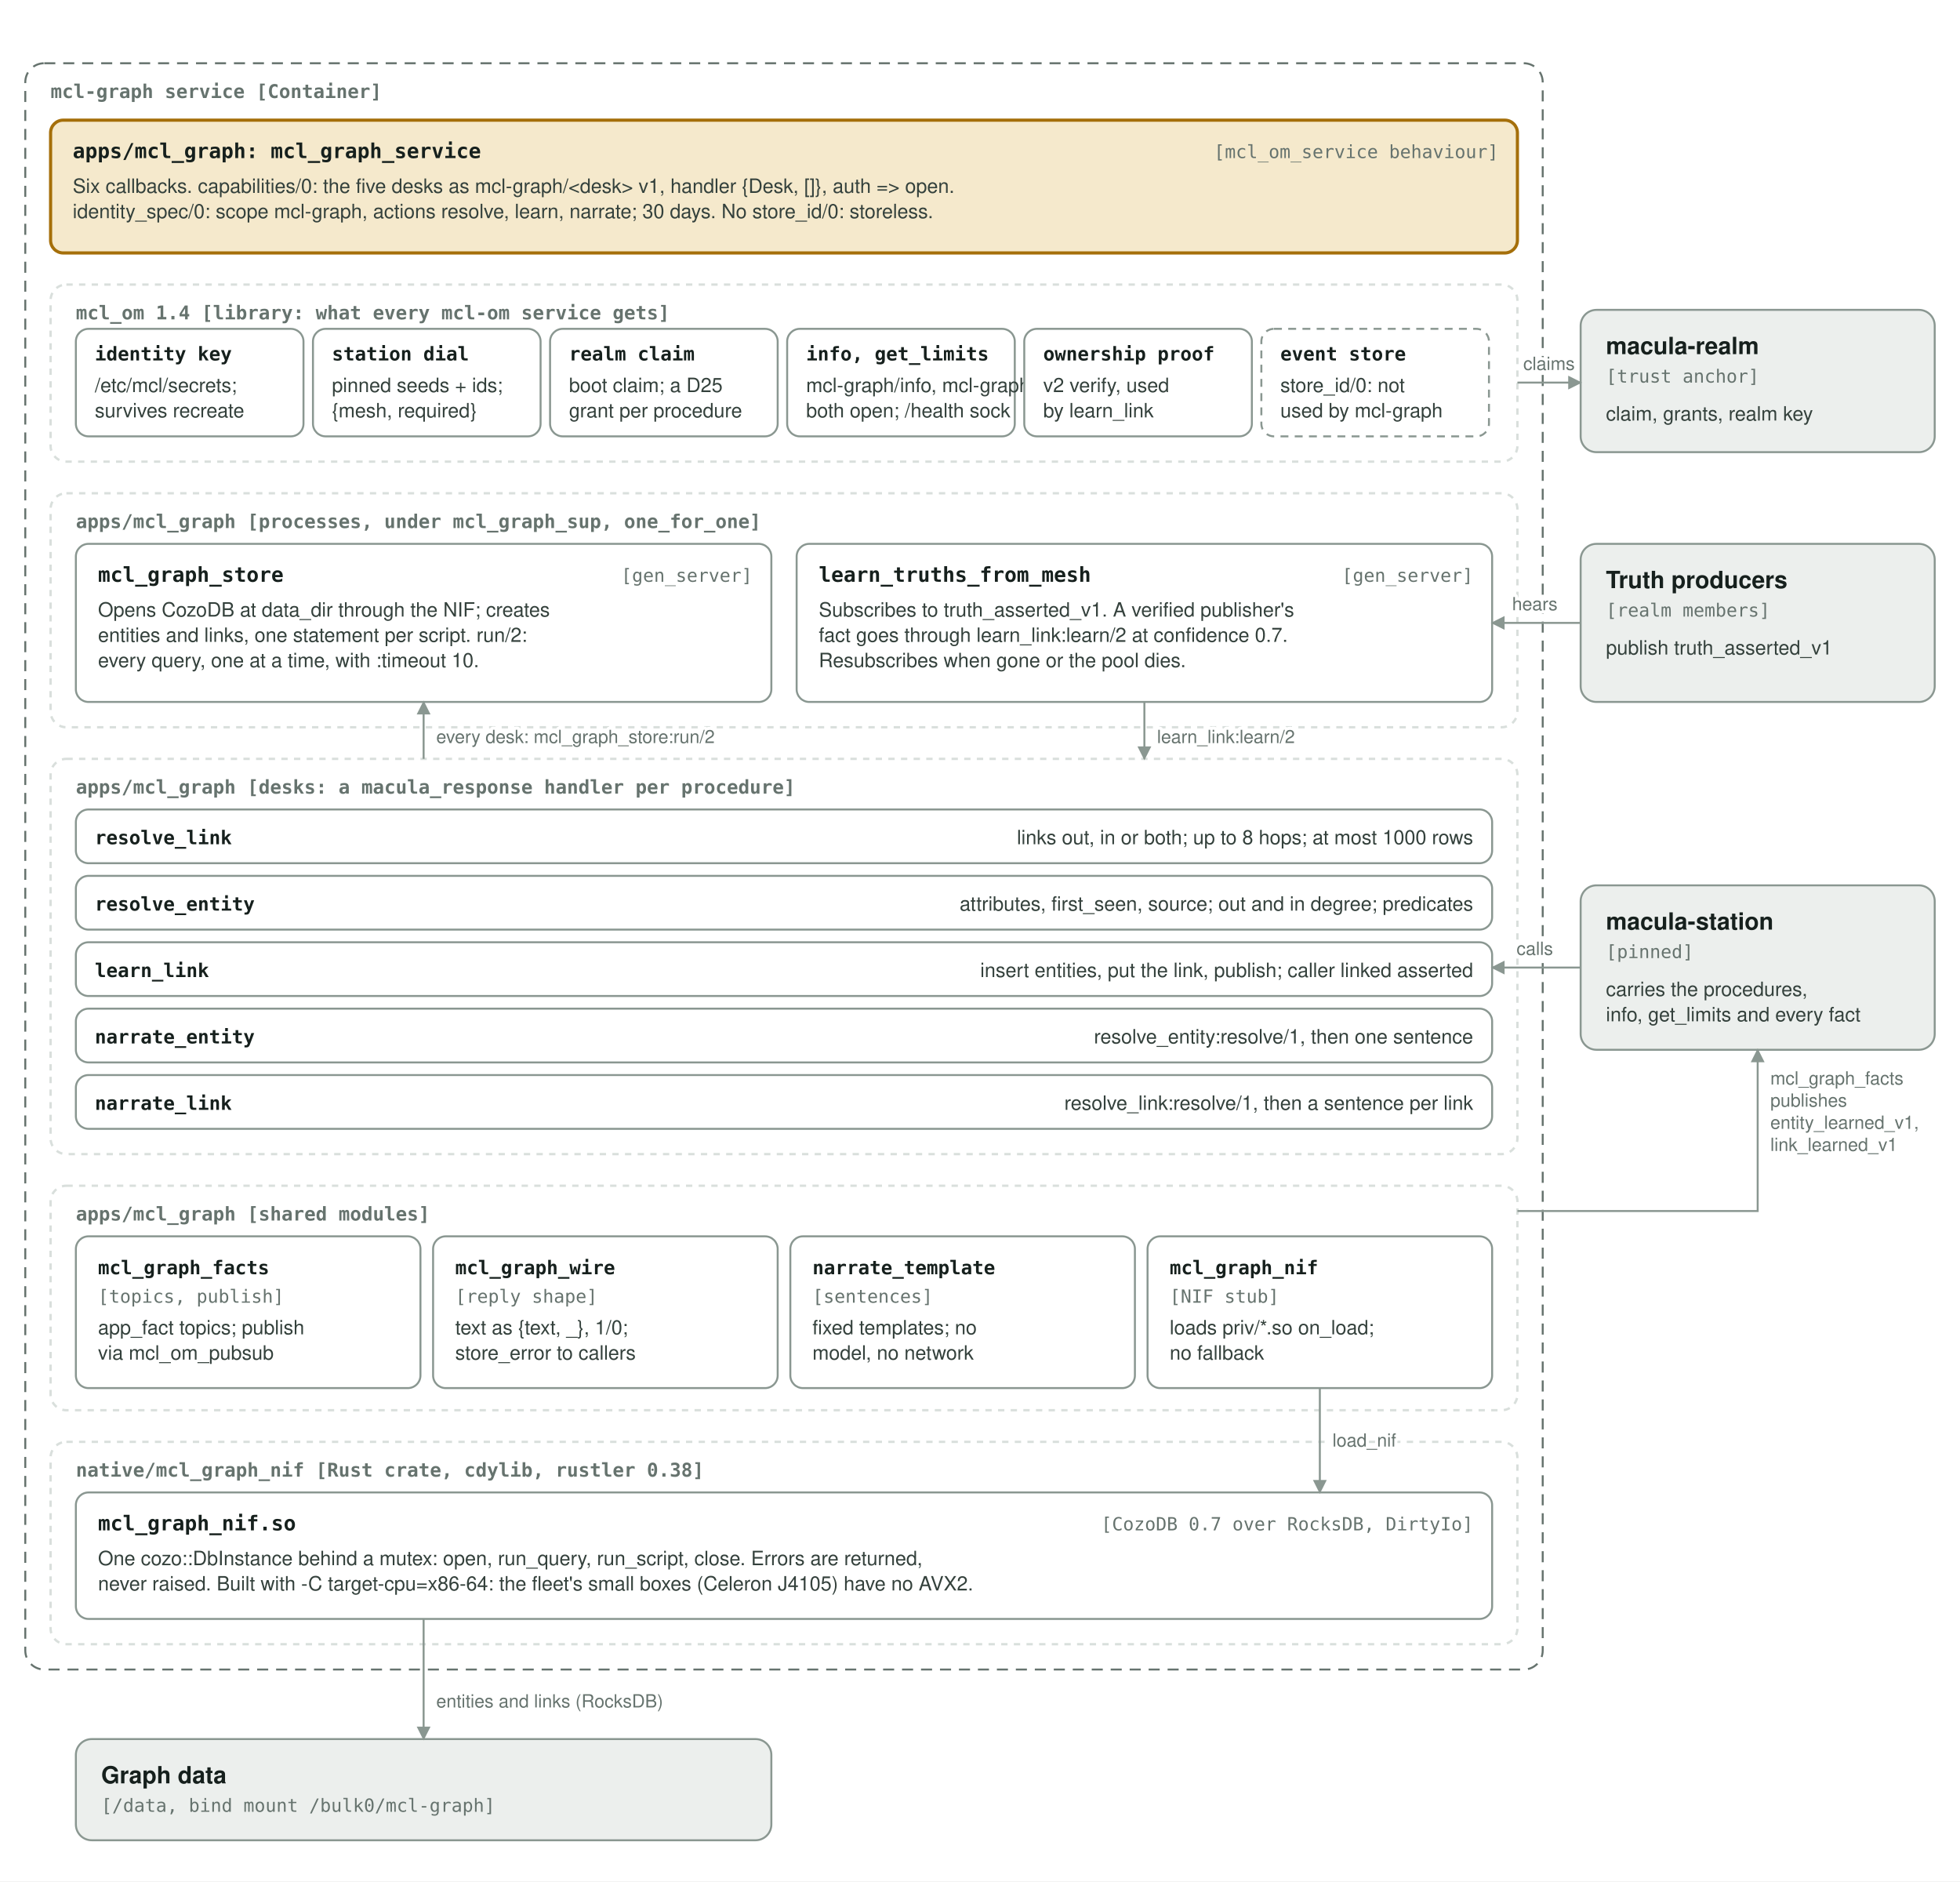
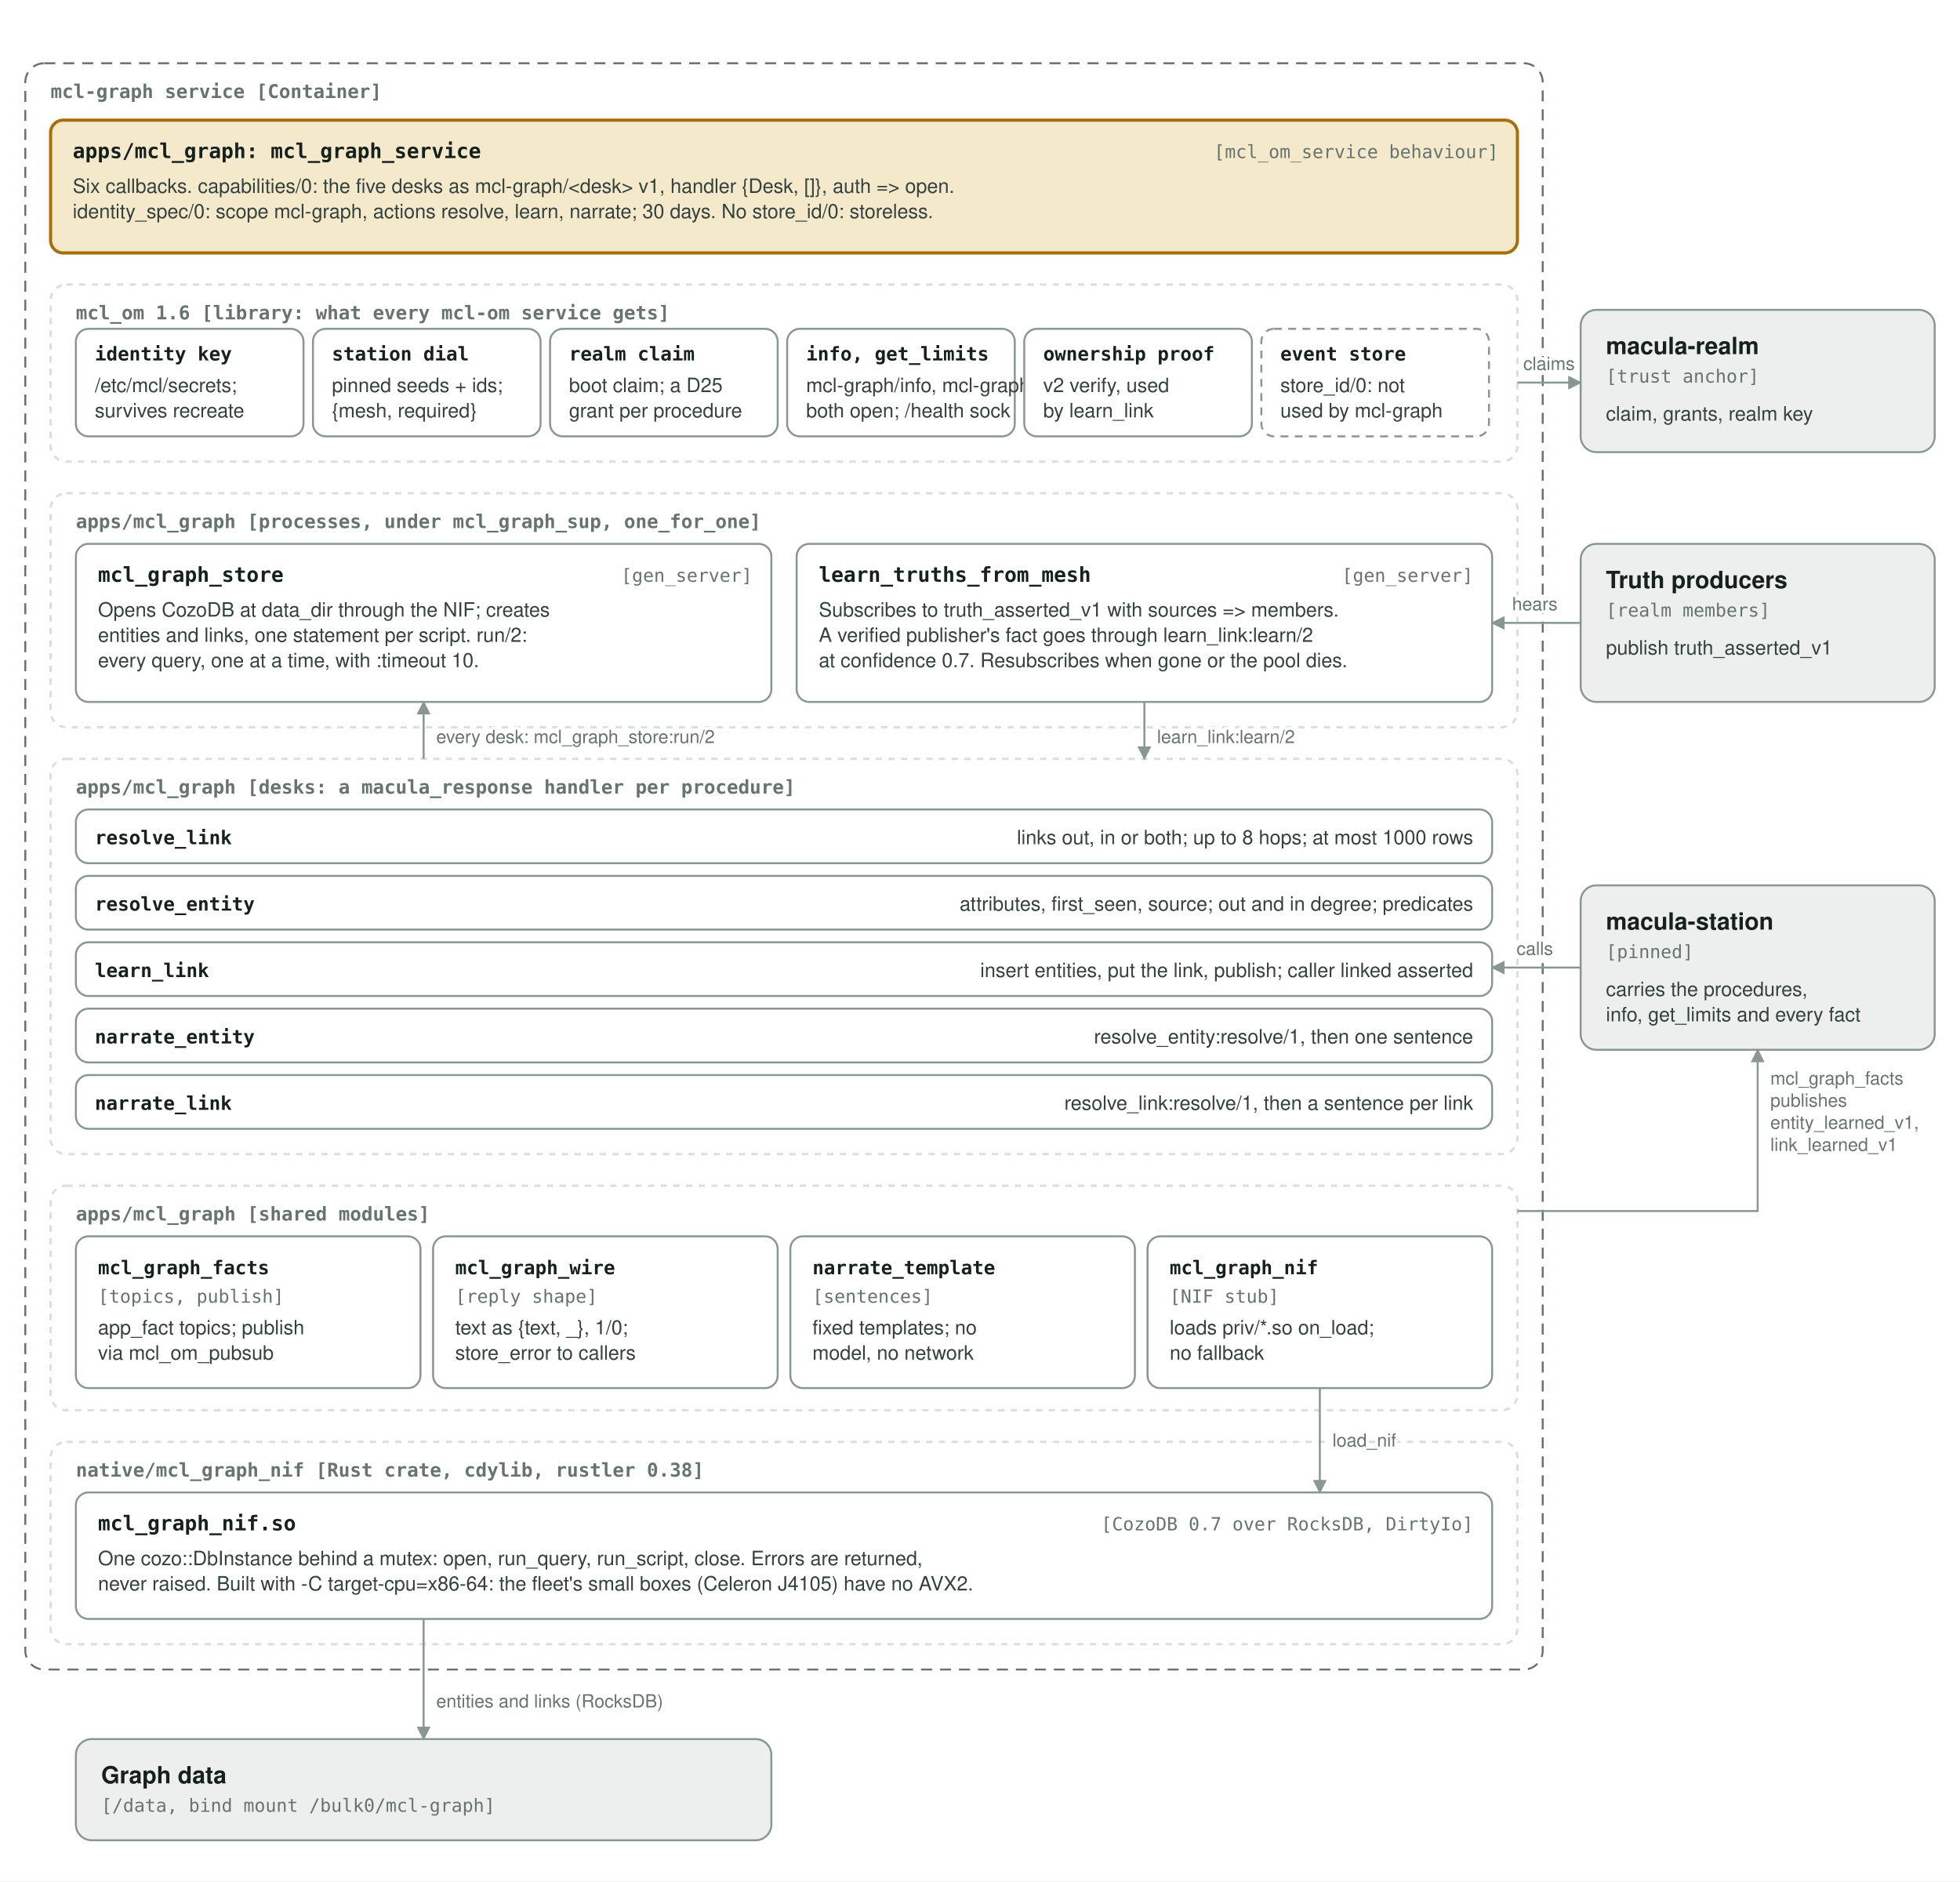
<svg xmlns="http://www.w3.org/2000/svg" viewBox="0 0 1240 1190" role="img" aria-label="mcl-graph components">
  <style>
.t-name { font-family: "Atkinson Hyperlegible", "Segoe UI", system-ui, -apple-system, Helvetica, Arial, sans-serif; font-size: 15px; font-weight: 700; }
.t-desc { font-family: "Atkinson Hyperlegible", "Segoe UI", system-ui, -apple-system, Helvetica, Arial, sans-serif; font-size: 12.5px; }
.t-rel { font-family: "Atkinson Hyperlegible", "Segoe UI", system-ui, -apple-system, Helvetica, Arial, sans-serif; font-size: 11.5px; paint-order: stroke; stroke-width: 4px; stroke-linejoin: round; }
.t-code { font-family: "JetBrains Mono", ui-monospace, Menlo, Consolas, monospace; font-size: 13px; font-weight: 600; }
.t-small { font-size: 12px; }
.t-type { font-family: "JetBrains Mono", ui-monospace, Menlo, Consolas, monospace; font-size: 11.5px; }
.t-bound { font-family: "JetBrains Mono", ui-monospace, Menlo, Consolas, monospace; font-size: 12px; font-weight: 600; }
.edge { fill: none; stroke-width: 1.25; }
.edge-later { fill: none; stroke-width: 1.25; stroke-dasharray: 5 4; }
.bg { fill: #FFFFFF; }
.b-sys { fill: #F5E9CC; stroke: #A56F0A; stroke-width: 2; }
.b-ext { fill: #ECEFED; stroke: #8A9791; stroke-width: 1.25; }
.b-per { fill: #E3EBF2; stroke: #3B5B7A; stroke-width: 1.25; }
.b-cmp { fill: #FFFFFF; stroke: #8A9791; stroke-width: 1.25; }
.b-later { fill: none; stroke: #8A9791; stroke-width: 1.25; stroke-dasharray: 5 4; }
.bound { fill: none; stroke: #66736E; stroke-width: 1.25; stroke-dasharray: 7 5; }
.bound-in { fill: none; stroke: #D9DFDC; stroke-width: 1.5; stroke-dasharray: 4 4; }
.head { fill: #3B5B7A; }
.t-name { fill: #16201D; }
.t-code { fill: #16201D; }
.t-type { fill: #66736E; }
.t-desc { fill: #34413C; }
.t-bound { fill: #66736E; }
.t-rel { fill: #66736E; stroke: #FFFFFF; }
.edge, .edge-later { stroke: #8A9791; }
.arrowhead { fill: #8A9791; }
@media (prefers-color-scheme: dark) {
.bg { fill: #171F1C; }
.b-sys { fill: #3A2E13; stroke: #E3AA3C; stroke-width: 2; }
.b-ext { fill: #1C2421; stroke: #7D8B85; stroke-width: 1.25; }
.b-per { fill: #1D2A36; stroke: #8EB4D8; stroke-width: 1.25; }
.b-cmp { fill: #171F1C; stroke: #7D8B85; stroke-width: 1.25; }
.b-later { fill: none; stroke: #7D8B85; stroke-width: 1.25; stroke-dasharray: 5 4; }
.bound { fill: none; stroke: #93A09A; stroke-width: 1.25; stroke-dasharray: 7 5; }
.bound-in { fill: none; stroke: #2A3431; stroke-width: 1.5; stroke-dasharray: 4 4; }
.head { fill: #8EB4D8; }
.t-name { fill: #E6ECE9; }
.t-code { fill: #E6ECE9; }
.t-type { fill: #93A09A; }
.t-desc { fill: #C3CDC8; }
.t-bound { fill: #93A09A; }
.t-rel { fill: #93A09A; stroke: #171F1C; }
.edge, .edge-later { stroke: #7D8B85; }
.arrowhead { fill: #7D8B85; }
}
</style>
  <defs>
    <marker id="a" viewBox="0 0 10 10" refX="9" refY="5" markerWidth="7" markerHeight="7" orient="auto-start-reverse">
      <path class="arrowhead" d="M0 0L10 5L0 10z" />
    </marker>
  </defs>
  <rect class="bg" x="0" y="0" width="1240" height="1190" />
  <rect class="bound" x="16" y="40" width="960" height="1016" rx="12" />
  <text class="t-bound" x="32" y="62">mcl-graph service [Container]</text>
  <rect class="b-sys" x="32" y="76" width="928" height="84" rx="8" />
  <text class="t-code" x="46" y="100">apps/mcl_graph: mcl_graph_service</text>
  <text class="t-type" x="948" y="100" text-anchor="end">[mcl_om_service behaviour]</text>
  <text class="t-desc" x="46" y="122">Six callbacks. capabilities/0: the five desks as mcl-graph/&lt;desk&gt; v1, handler {Desk, []}, auth =&gt; open.</text>
  <text class="t-desc" x="46" y="138">identity_spec/0: scope mcl-graph, actions resolve, learn, narrate; 30 days. No store_id/0: storeless.</text>
  <rect class="bound-in" x="32" y="180" width="928" height="112" rx="10" />
-   <text class="t-bound" x="48" y="202">mcl_om 1.4 [library: what every mcl-om service gets]</text>
+   <text class="t-bound" x="48" y="202">mcl_om 1.6 [library: what every mcl-om service gets]</text>
  <rect class="b-cmp" x="48" y="208" width="144" height="68" rx="8" />
  <text class="t-code t-small" x="60" y="228">identity key</text>
  <text class="t-desc" x="60" y="248">/etc/mcl/secrets;</text>
  <text class="t-desc" x="60" y="264">survives recreate</text>
  <rect class="b-cmp" x="198" y="208" width="144" height="68" rx="8" />
  <text class="t-code t-small" x="210" y="228">station dial</text>
  <text class="t-desc" x="210" y="248">pinned seeds + ids;</text>
  <text class="t-desc" x="210" y="264">{mesh, required}</text>
  <rect class="b-cmp" x="348" y="208" width="144" height="68" rx="8" />
  <text class="t-code t-small" x="360" y="228">realm claim</text>
  <text class="t-desc" x="360" y="248">boot claim; a D25</text>
  <text class="t-desc" x="360" y="264">grant per procedure</text>
  <rect class="b-cmp" x="498" y="208" width="144" height="68" rx="8" />
  <text class="t-code t-small" x="510" y="228">info, get_limits</text>
  <text class="t-desc" x="510" y="248">mcl-graph/info, mcl-graph/get_limits</text>
  <text class="t-desc" x="510" y="264">both open; /health sock</text>
  <rect class="b-cmp" x="648" y="208" width="144" height="68" rx="8" />
  <text class="t-code t-small" x="660" y="228">ownership proof</text>
  <text class="t-desc" x="660" y="248">v2 verify, used</text>
  <text class="t-desc" x="660" y="264">by learn_link</text>
  <rect class="b-later" x="798" y="208" width="144" height="68" rx="8" />
  <text class="t-code t-small" x="810" y="228">event store</text>
  <text class="t-desc" x="810" y="248">store_id/0: not</text>
  <text class="t-desc" x="810" y="264">used by mcl-graph</text>
  <rect class="bound-in" x="32" y="312" width="928" height="148" rx="10" />
  <text class="t-bound" x="48" y="334">apps/mcl_graph [processes, under mcl_graph_sup, one_for_one]</text>
  <rect class="b-cmp" x="48" y="344" width="440" height="100" rx="8" />
  <text class="t-code" x="62" y="368">mcl_graph_store</text>
  <text class="t-type" x="476" y="368" text-anchor="end">[gen_server]</text>
  <text class="t-desc" x="62" y="390">Opens CozoDB at data_dir through the NIF; creates</text>
  <text class="t-desc" x="62" y="406">entities and links, one statement per script. run/2:</text>
  <text class="t-desc" x="62" y="422">every query, one at a time, with :timeout 10.</text>
  <rect class="b-cmp" x="504" y="344" width="440" height="100" rx="8" />
  <text class="t-code" x="518" y="368">learn_truths_from_mesh</text>
  <text class="t-type" x="932" y="368" text-anchor="end">[gen_server]</text>
-   <text class="t-desc" x="518" y="390">Subscribes to truth_asserted_v1. A verified publisher's</text>
-   <text class="t-desc" x="518" y="406">fact goes through learn_link:learn/2 at confidence 0.7.</text>
-   <text class="t-desc" x="518" y="422">Resubscribes when gone or the pool dies.</text>
+   <text class="t-desc" x="518" y="390">Subscribes to truth_asserted_v1 with sources =&gt; members.</text>
+   <text class="t-desc" x="518" y="406">A verified publisher's fact goes through learn_link:learn/2</text>
+   <text class="t-desc" x="518" y="422">at confidence 0.7. Resubscribes when gone or the pool dies.</text>
  <rect class="bound-in" x="32" y="480" width="928" height="250" rx="10" />
  <text class="t-bound" x="48" y="502">apps/mcl_graph [desks: a macula_response handler per procedure]</text>
  <rect class="b-cmp" x="48" y="512" width="896" height="34" rx="8" />
  <text class="t-code t-small" x="60" y="534">resolve_link</text>
  <text class="t-desc" x="932" y="534" text-anchor="end">links out, in or both; up to 8 hops; at most 1000 rows</text>
  <rect class="b-cmp" x="48" y="554" width="896" height="34" rx="8" />
  <text class="t-code t-small" x="60" y="576">resolve_entity</text>
  <text class="t-desc" x="932" y="576" text-anchor="end">attributes, first_seen, source; out and in degree; predicates</text>
  <rect class="b-cmp" x="48" y="596" width="896" height="34" rx="8" />
  <text class="t-code t-small" x="60" y="618">learn_link</text>
  <text class="t-desc" x="932" y="618" text-anchor="end">insert entities, put the link, publish; caller linked asserted</text>
  <rect class="b-cmp" x="48" y="638" width="896" height="34" rx="8" />
  <text class="t-code t-small" x="60" y="660">narrate_entity</text>
  <text class="t-desc" x="932" y="660" text-anchor="end">resolve_entity:resolve/1, then one sentence</text>
  <rect class="b-cmp" x="48" y="680" width="896" height="34" rx="8" />
  <text class="t-code t-small" x="60" y="702">narrate_link</text>
  <text class="t-desc" x="932" y="702" text-anchor="end">resolve_link:resolve/1, then a sentence per link</text>
  <rect class="bound-in" x="32" y="750" width="928" height="142" rx="10" />
  <text class="t-bound" x="48" y="772">apps/mcl_graph [shared modules]</text>
  <rect class="b-cmp" x="48" y="782" width="218" height="96" rx="8" />
  <text class="t-code t-small" x="62" y="806">mcl_graph_facts</text>
  <text class="t-type" x="62" y="824">[topics, publish]</text>
  <text class="t-desc" x="62" y="844">app_fact topics; publish</text>
  <text class="t-desc" x="62" y="860">via mcl_om_pubsub</text>
  <rect class="b-cmp" x="274" y="782" width="218" height="96" rx="8" />
  <text class="t-code t-small" x="288" y="806">mcl_graph_wire</text>
  <text class="t-type" x="288" y="824">[reply shape]</text>
  <text class="t-desc" x="288" y="844">text as {text, _}, 1/0;</text>
  <text class="t-desc" x="288" y="860">store_error to callers</text>
  <rect class="b-cmp" x="500" y="782" width="218" height="96" rx="8" />
  <text class="t-code t-small" x="514" y="806">narrate_template</text>
  <text class="t-type" x="514" y="824">[sentences]</text>
  <text class="t-desc" x="514" y="844">fixed templates; no</text>
  <text class="t-desc" x="514" y="860">model, no network</text>
  <rect class="b-cmp" x="726" y="782" width="218" height="96" rx="8" />
  <text class="t-code t-small" x="740" y="806">mcl_graph_nif</text>
  <text class="t-type" x="740" y="824">[NIF stub]</text>
  <text class="t-desc" x="740" y="844">loads priv/*.so on_load;</text>
  <text class="t-desc" x="740" y="860">no fallback</text>
  <rect class="bound-in" x="32" y="912" width="928" height="128" rx="10" />
  <text class="t-bound" x="48" y="934">native/mcl_graph_nif [Rust crate, cdylib, rustler 0.38]</text>
  <rect class="b-cmp" x="48" y="944" width="896" height="80" rx="8" />
  <text class="t-code" x="62" y="968">mcl_graph_nif.so</text>
  <text class="t-type" x="932" y="968" text-anchor="end">[CozoDB 0.7 over RocksDB, DirtyIo]</text>
  <text class="t-desc" x="62" y="990">One cozo::DbInstance behind a mutex: open, run_query, run_script, close. Errors are returned,</text>
  <text class="t-desc" x="62" y="1006">never raised. Built with -C target-cpu=x86-64: the fleet's small boxes (Celeron J4105) have no AVX2.</text>
  <rect class="b-ext" x="1000" y="196" width="224" height="90" rx="10" />
  <text class="t-name" x="1016" y="224">macula-realm</text>
  <text class="t-type" x="1016" y="242">[trust anchor]</text>
  <text class="t-desc" x="1016" y="266">claim, grants, realm key</text>
  <rect class="b-ext" x="1000" y="344" width="224" height="100" rx="10" />
  <text class="t-name" x="1016" y="372">Truth producers</text>
  <text class="t-type" x="1016" y="390">[realm members]</text>
  <text class="t-desc" x="1016" y="414">publish truth_asserted_v1</text>
  <rect class="b-ext" x="1000" y="560" width="224" height="104" rx="10" />
  <text class="t-name" x="1016" y="588">macula-station</text>
  <text class="t-type" x="1016" y="606">[pinned]</text>
  <text class="t-desc" x="1016" y="630">carries the procedures,</text>
  <text class="t-desc" x="1016" y="646">info, get_limits and every fact</text>
  <rect class="b-ext" x="48" y="1100" width="440" height="64" rx="10" />
  <text class="t-name" x="64" y="1128">Graph data</text>
  <text class="t-type" x="64" y="1146">[/data, bind mount /bulk0/mcl-graph]</text>
  <path class="edge" d="M960 242H1000" marker-end="url(#a)" />
  <text class="t-rel" x="980" y="234" text-anchor="middle">claims</text>
  <path class="edge" d="M1000 394H944" marker-end="url(#a)" />
  <text class="t-rel" x="971" y="386" text-anchor="middle">hears</text>
  <path class="edge" d="M1000 612H944" marker-end="url(#a)" />
  <text class="t-rel" x="971" y="604" text-anchor="middle">calls</text>
  <path class="edge" d="M268 480V444" marker-end="url(#a)" />
  <text class="t-rel" x="276" y="470">every desk: mcl_graph_store:run/2</text>
  <path class="edge" d="M724 444V480" marker-end="url(#a)" />
  <text class="t-rel" x="732" y="470">learn_link:learn/2</text>
  <path class="edge" d="M960 766H1112V664" marker-end="url(#a)" />
  <text class="t-rel" x="1120" y="686">mcl_graph_facts</text>
  <text class="t-rel" x="1120" y="700">publishes</text>
  <text class="t-rel" x="1120" y="714">entity_learned_v1,</text>
  <text class="t-rel" x="1120" y="728">link_learned_v1</text>
  <path class="edge" d="M835 878V944" marker-end="url(#a)" />
  <text class="t-rel" x="843" y="915">load_nif</text>
  <path class="edge" d="M268 1024V1100" marker-end="url(#a)" />
  <text class="t-rel" x="276" y="1080">entities and links (RocksDB)</text>
</svg>
